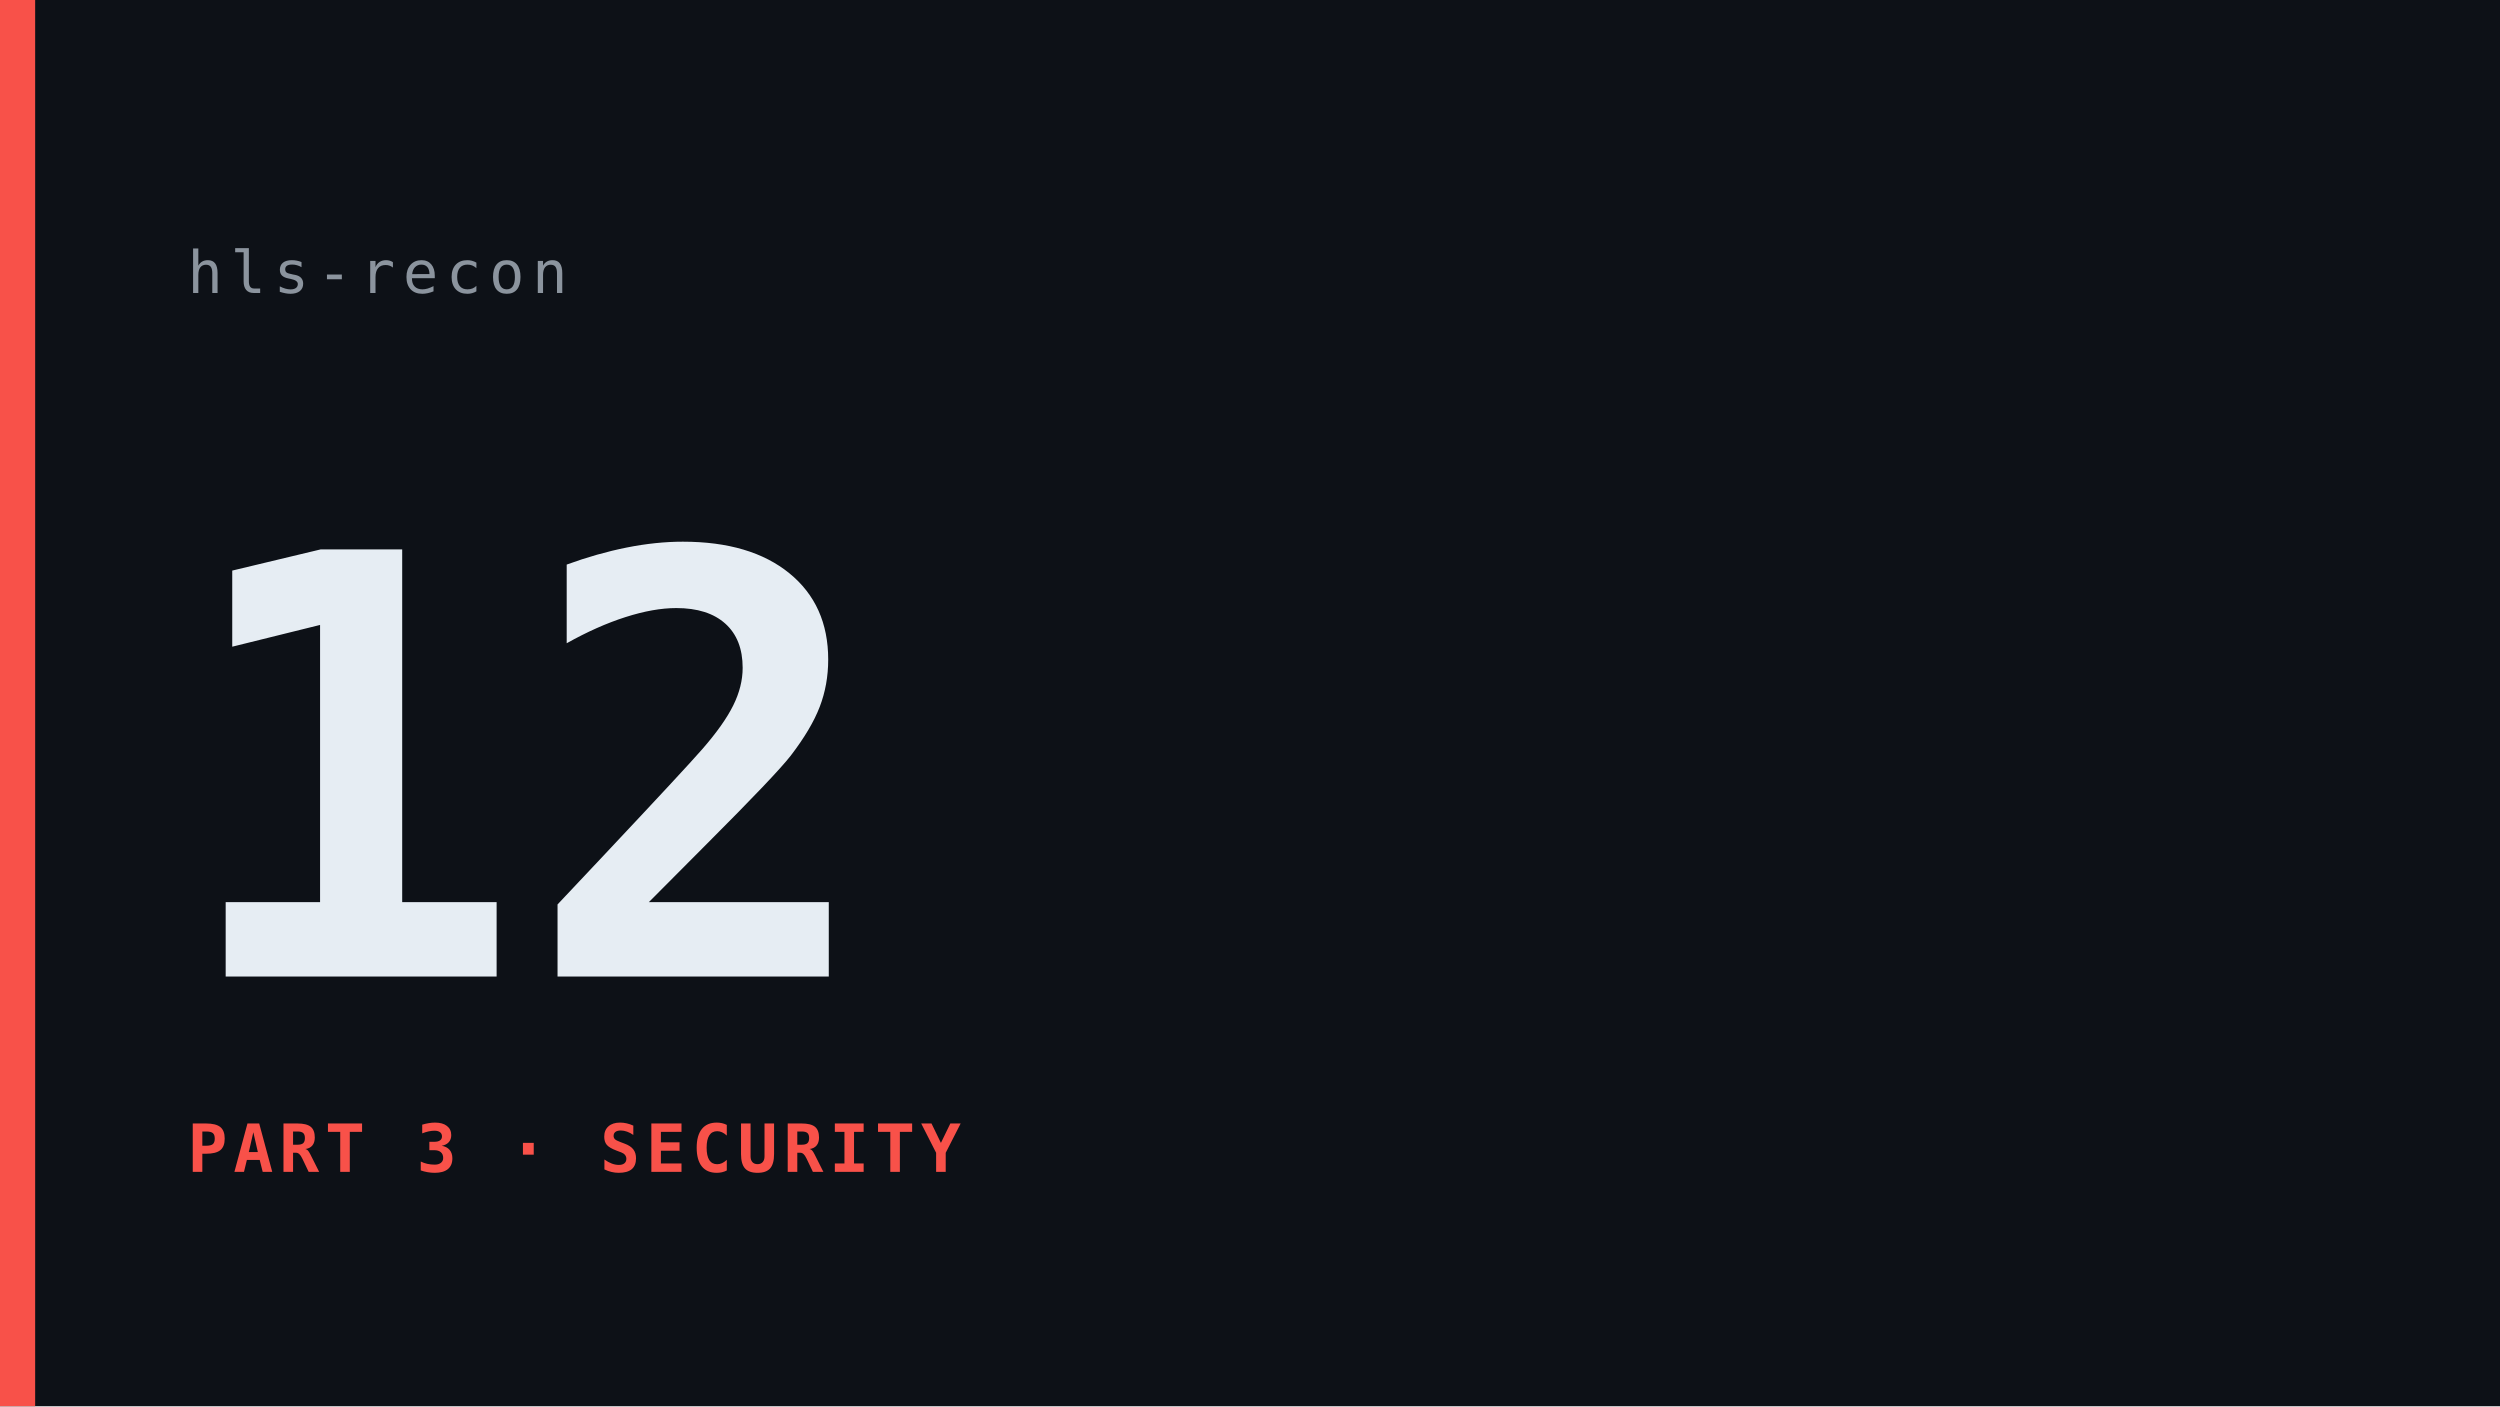
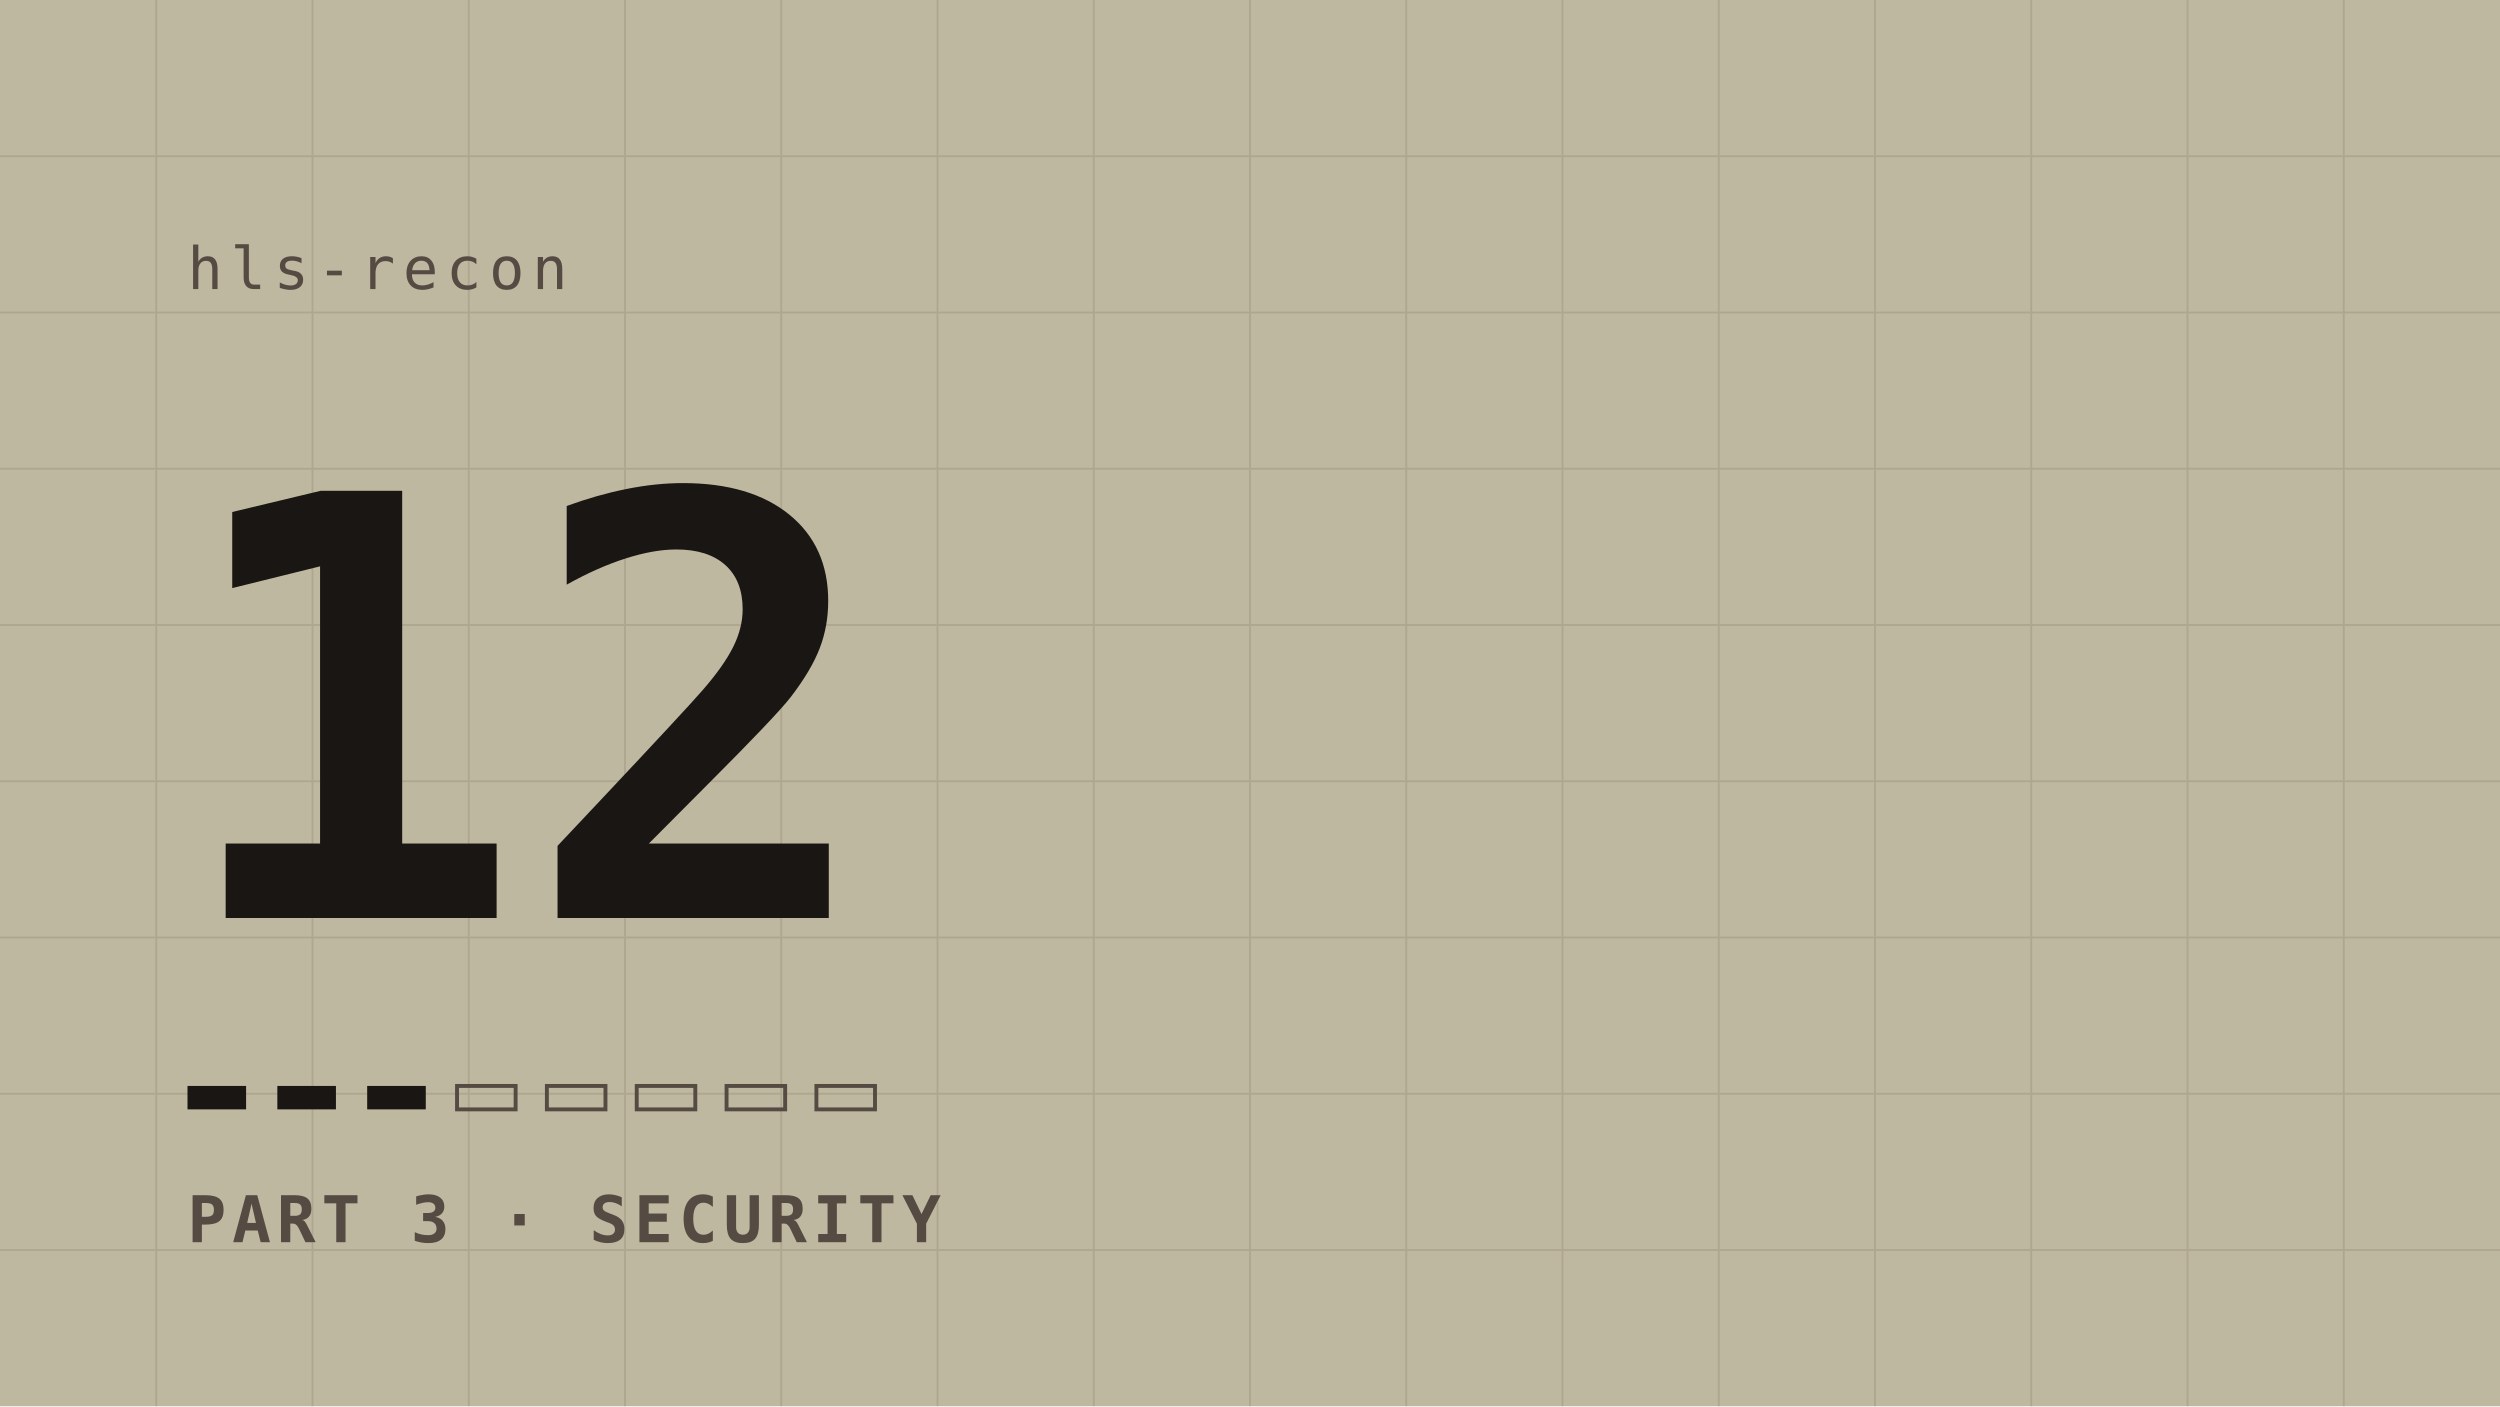
- <svg xmlns="http://www.w3.org/2000/svg" viewBox="0 0 1280 720" role="img" aria-label="hls-recon 제12장 자격증명의 앰비언트 권한">
-   <style>
-     .bg{fill:#0d1117}.ink{fill:#e6edf3}.muted{fill:#8b949e}.acc{fill:#f85149}
-   </style>
-   <rect class="bg" width="1280" height="720" />
-   <rect class="acc" x="0" y="0" width="18" height="720" />
-   <text class="muted" x="96" y="150" font-family="ui-monospace, SFMono-Regular, Menlo, Consolas, monospace" font-size="30" letter-spacing="4">hls-recon</text>
-   <text class="ink" x="88" y="500" font-family="ui-monospace, SFMono-Regular, Menlo, Consolas, monospace" font-size="300" font-weight="700">12</text>
-   <text class="acc" x="96" y="600" font-family="ui-monospace, SFMono-Regular, Menlo, Consolas, monospace" font-size="34" font-weight="700" letter-spacing="3">PART 3 · SECURITY</text>
+ <svg xmlns="http://www.w3.org/2000/svg" viewBox="0 0 1280 720" width="1280" height="720">
+   <rect width="1280" height="720" fill="#bfb8a0" />
+   <path d="M80 0V720M160 0V720M240 0V720M320 0V720M400 0V720M480 0V720M560 0V720M640 0V720M720 0V720M800 0V720M880 0V720M960 0V720M1040 0V720M1120 0V720M1200 0V720M0 80H1280M0 160H1280M0 240H1280M0 320H1280M0 400H1280M0 480H1280M0 560H1280M0 640H1280" stroke="#948c76" stroke-width="1" opacity=".38" fill="none" />
+   <text x="96" y="148" font-family="ui-monospace, SFMono-Regular, Menlo, Consolas, monospace" font-size="30" font-weight="400" letter-spacing="4" fill="#554b42">hls-recon</text>
+   <text x="88" y="470" font-family="ui-monospace, SFMono-Regular, Menlo, Consolas, monospace" font-size="300" font-weight="700" fill="#1a1613">12</text>
+   <rect x="96" y="556" width="30" height="12" fill="#1a1613" />
+   <rect x="142" y="556" width="30" height="12" fill="#1a1613" />
+   <rect x="188" y="556" width="30" height="12" fill="#1a1613" />
+   <rect x="234" y="556" width="30" height="12" fill="none" stroke="#554b42" stroke-width="2" />
+   <rect x="280" y="556" width="30" height="12" fill="none" stroke="#554b42" stroke-width="2" />
+   <rect x="326" y="556" width="30" height="12" fill="none" stroke="#554b42" stroke-width="2" />
+   <rect x="372" y="556" width="30" height="12" fill="none" stroke="#554b42" stroke-width="2" />
+   <rect x="418" y="556" width="30" height="12" fill="none" stroke="#554b42" stroke-width="2" />
+   <text x="96" y="636" font-family="ui-monospace, SFMono-Regular, Menlo, Consolas, monospace" font-size="33" font-weight="700" letter-spacing="3" fill="#554b42">PART 3 · SECURITY</text>
</svg>
